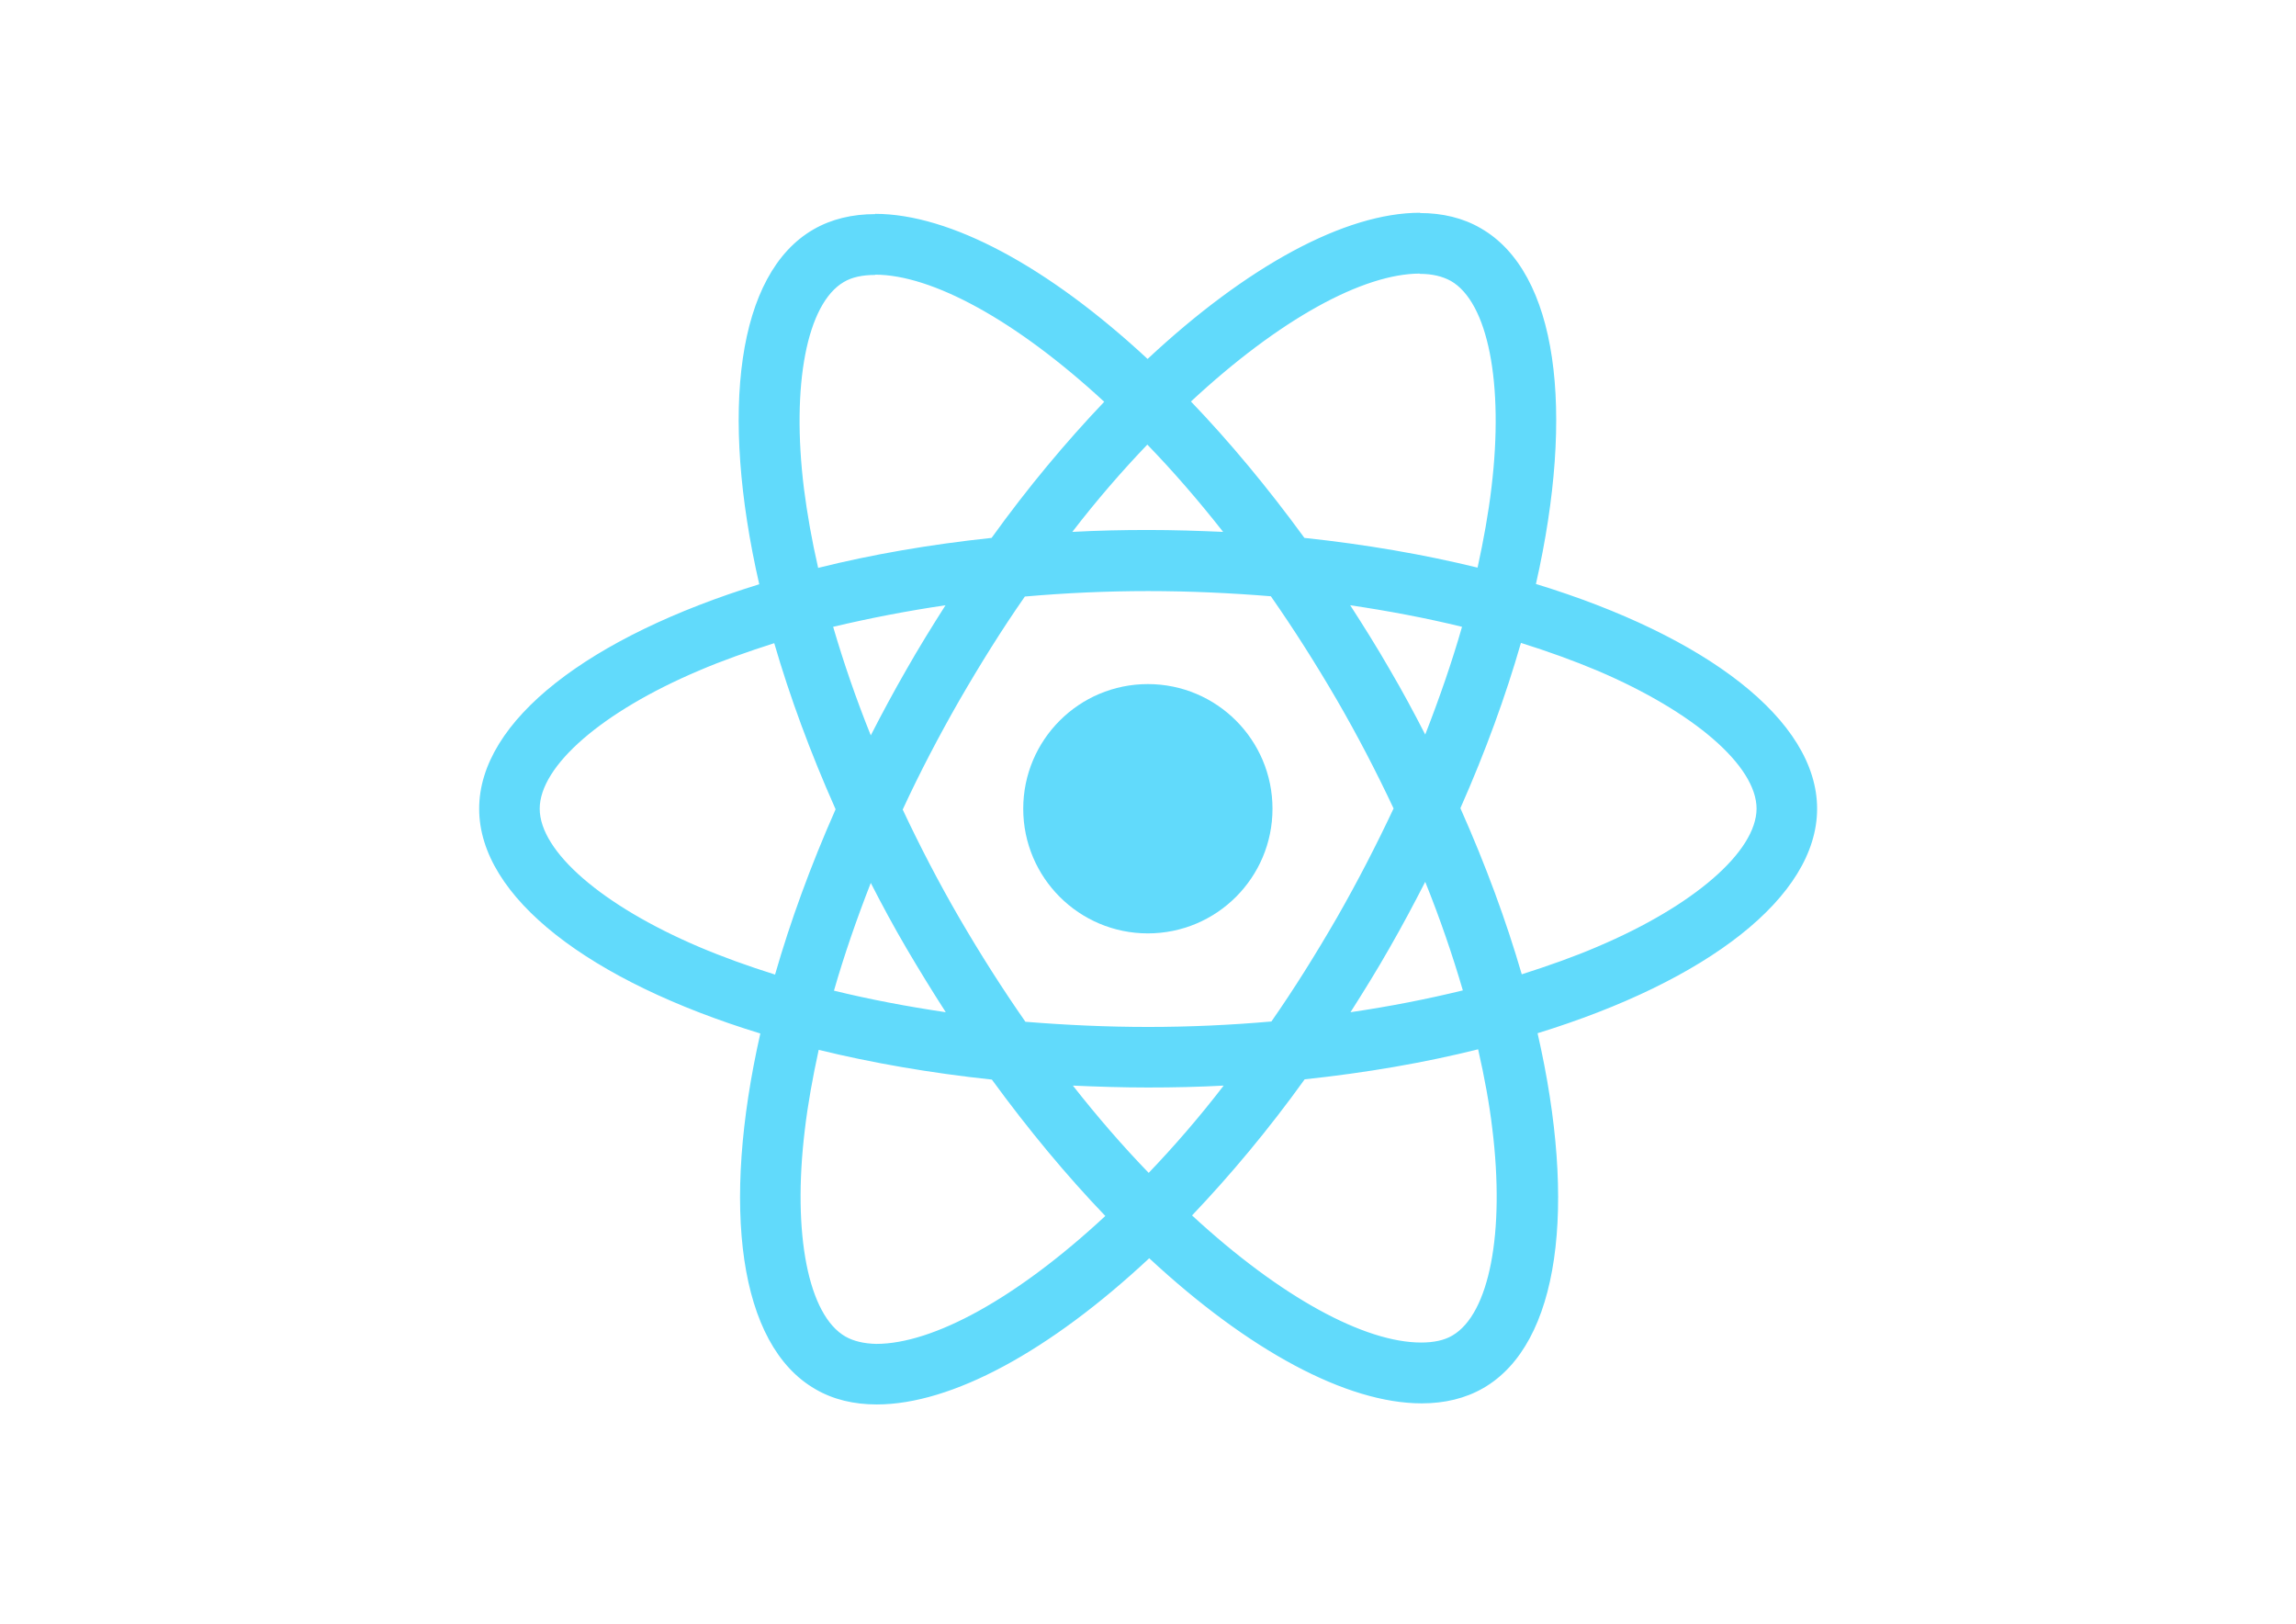
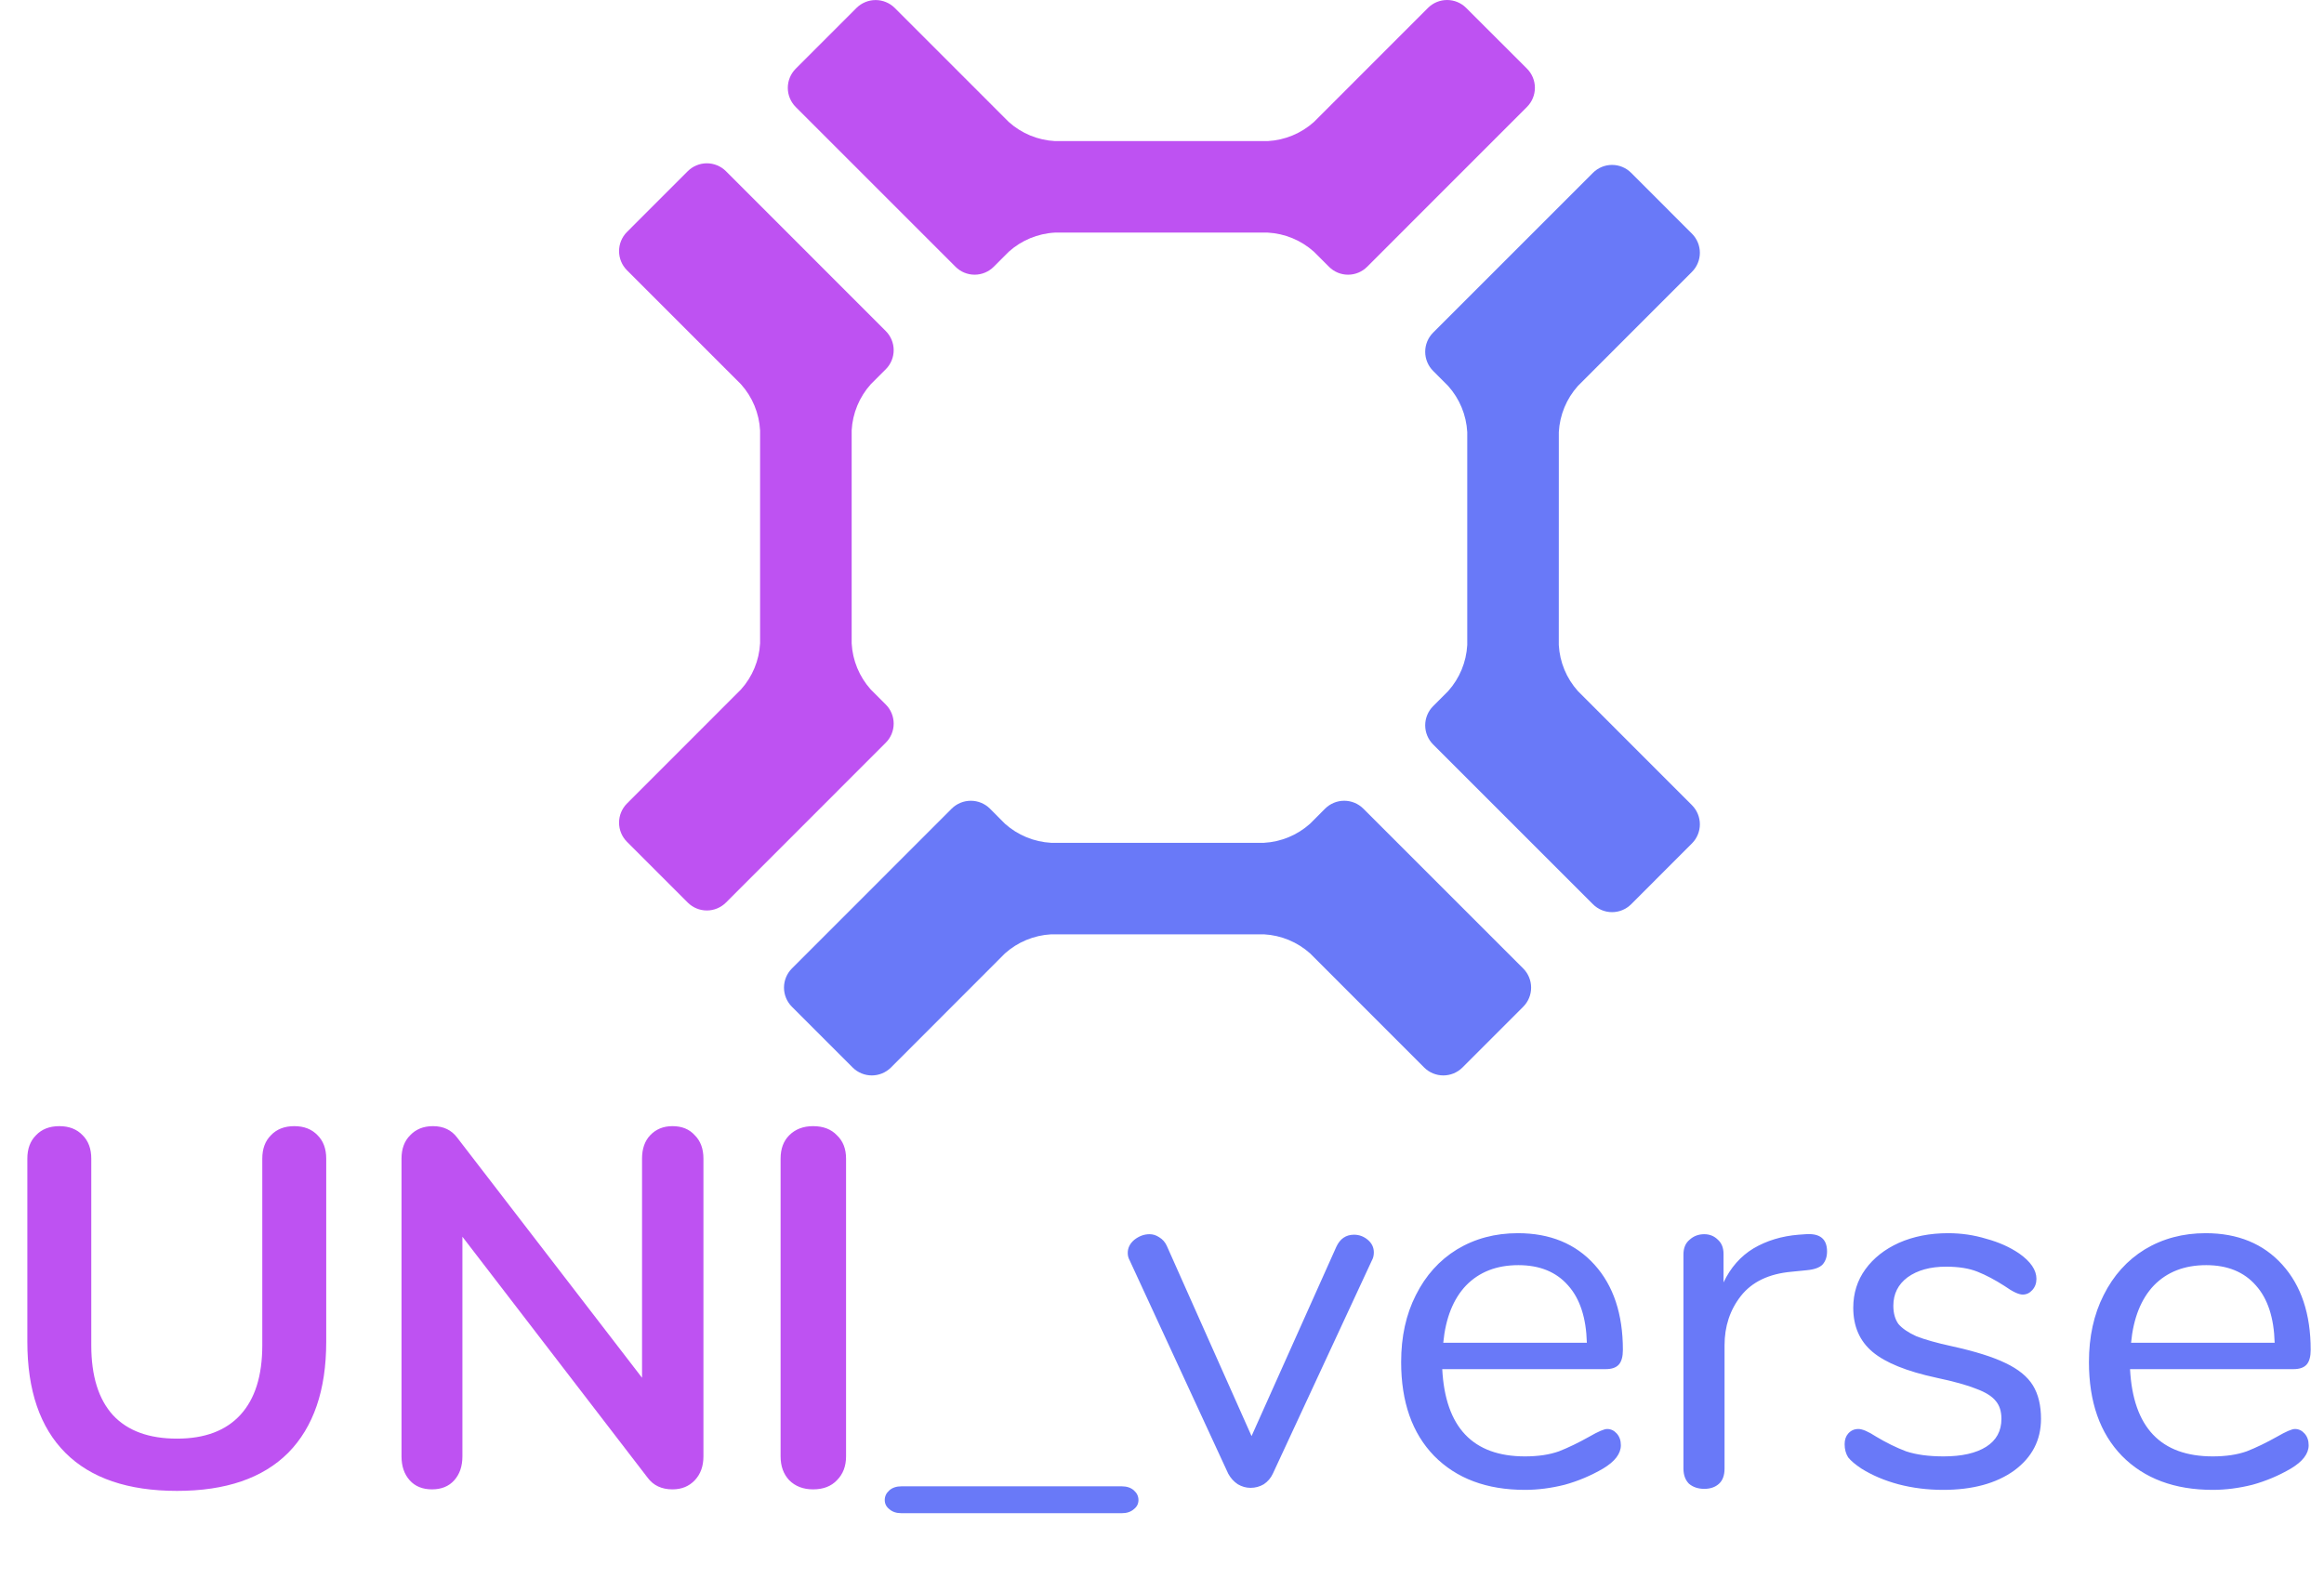
- <svg xmlns="http://www.w3.org/2000/svg" viewBox="0 0 841.9 595.3">
-   <g fill="#61DAFB">
-     <path d="M666.3 296.5c0-32.5-40.7-63.3-103.1-82.4 14.4-63.6 8-114.2-20.2-130.4-6.5-3.8-14.1-5.6-22.4-5.6v22.3c4.6 0 8.3.9 11.4 2.6 13.6 7.8 19.5 37.5 14.9 75.7-1.1 9.4-2.9 19.3-5.1 29.4-19.6-4.8-41-8.5-63.5-10.9-13.5-18.5-27.5-35.3-41.6-50 32.6-30.3 63.2-46.9 84-46.9V78c-27.5 0-63.5 19.6-99.9 53.6-36.4-33.8-72.4-53.2-99.9-53.2v22.3c20.7 0 51.4 16.5 84 46.6-14 14.7-28 31.4-41.3 49.9-22.6 2.4-44 6.1-63.6 11-2.3-10-4-19.7-5.2-29-4.7-38.2 1.1-67.9 14.6-75.8 3-1.8 6.9-2.6 11.5-2.6V78.5c-8.4 0-16 1.8-22.6 5.6-28.1 16.2-34.4 66.7-19.9 130.1-62.2 19.2-102.7 49.9-102.7 82.3 0 32.5 40.7 63.3 103.1 82.4-14.4 63.6-8 114.2 20.2 130.4 6.5 3.8 14.1 5.6 22.5 5.6 27.5 0 63.5-19.6 99.9-53.6 36.4 33.8 72.4 53.2 99.9 53.2 8.4 0 16-1.8 22.6-5.6 28.1-16.2 34.4-66.7 19.9-130.1 62-19.1 102.5-49.9 102.5-82.3zm-130.2-66.7c-3.7 12.9-8.3 26.2-13.5 39.5-4.1-8-8.4-16-13.1-24-4.6-8-9.5-15.8-14.4-23.4 14.2 2.1 27.9 4.7 41 7.9zm-45.8 106.5c-7.8 13.5-15.8 26.3-24.1 38.2-14.9 1.3-30 2-45.2 2-15.1 0-30.2-.7-45-1.9-8.3-11.9-16.4-24.6-24.2-38-7.6-13.1-14.5-26.4-20.8-39.8 6.2-13.4 13.2-26.8 20.7-39.9 7.8-13.5 15.8-26.3 24.1-38.2 14.9-1.3 30-2 45.2-2 15.1 0 30.2.7 45 1.9 8.3 11.9 16.4 24.6 24.2 38 7.6 13.1 14.5 26.4 20.8 39.8-6.3 13.4-13.2 26.8-20.7 39.9zm32.3-13c5.4 13.4 10 26.8 13.8 39.8-13.1 3.2-26.9 5.9-41.2 8 4.9-7.7 9.8-15.6 14.4-23.7 4.6-8 8.9-16.1 13-24.1zM421.2 430c-9.3-9.6-18.6-20.3-27.8-32 9 .4 18.2.7 27.5.7 9.4 0 18.7-.2 27.8-.7-9 11.7-18.3 22.4-27.5 32zm-74.4-58.9c-14.2-2.1-27.9-4.7-41-7.9 3.7-12.9 8.3-26.2 13.5-39.5 4.1 8 8.4 16 13.1 24 4.7 8 9.5 15.8 14.4 23.4zM420.7 163c9.3 9.6 18.6 20.3 27.8 32-9-.4-18.2-.7-27.5-.7-9.4 0-18.7.2-27.8.7 9-11.7 18.3-22.4 27.5-32zm-74 58.9c-4.9 7.7-9.8 15.6-14.4 23.7-4.6 8-8.9 16-13 24-5.4-13.4-10-26.8-13.8-39.8 13.1-3.1 26.9-5.8 41.2-7.9zm-90.5 125.2c-35.4-15.1-58.3-34.9-58.3-50.6 0-15.7 22.9-35.6 58.3-50.6 8.6-3.7 18-7 27.7-10.1 5.7 19.6 13.2 40 22.5 60.9-9.2 20.8-16.6 41.1-22.2 60.6-9.9-3.1-19.3-6.5-28-10.2zM310 490c-13.6-7.8-19.5-37.5-14.9-75.7 1.1-9.4 2.9-19.3 5.1-29.4 19.6 4.8 41 8.5 63.5 10.9 13.5 18.5 27.5 35.3 41.6 50-32.6 30.3-63.2 46.9-84 46.9-4.5-.1-8.3-1-11.3-2.7zm237.2-76.2c4.7 38.2-1.1 67.9-14.6 75.8-3 1.8-6.9 2.6-11.5 2.6-20.7 0-51.4-16.5-84-46.6 14-14.7 28-31.4 41.3-49.9 22.6-2.4 44-6.1 63.6-11 2.3 10.1 4.1 19.8 5.2 29.1zm38.5-66.7c-8.6 3.7-18 7-27.7 10.1-5.7-19.6-13.2-40-22.5-60.9 9.2-20.8 16.6-41.1 22.2-60.6 9.9 3.1 19.3 6.5 28.1 10.2 35.4 15.1 58.3 34.9 58.3 50.6-.1 15.7-23 35.6-58.4 50.6zM320.8 78.4z" />
-     <circle cx="420.9" cy="296.5" r="45.7" />
-     <path d="M520.5 78.1z" />
-   </g>
+ <svg xmlns="http://www.w3.org/2000/svg" width="458" height="311" viewBox="0 0 458 311" fill="none">
+   <path d="M171.597 135.915C169.348 133.402 168.023 130.198 167.841 126.831V84.844C168.023 81.476 169.348 78.272 171.597 75.759L174.567 72.788C175.563 71.79 176.122 70.437 176.122 69.027C176.122 67.616 175.563 66.263 174.567 65.265L143.063 33.745C142.064 32.75 140.711 32.191 139.301 32.191C137.891 32.191 136.539 32.75 135.54 33.745L123.548 45.742C122.556 46.743 122 48.094 122 49.503C122 50.912 122.556 52.264 123.548 53.265L146.033 75.758C148.285 78.268 149.612 81.474 149.792 84.843V126.83C149.613 130.197 148.286 133.4 146.033 135.908L123.548 158.41C122.556 159.411 122 160.763 122 162.171C122 163.58 122.556 164.932 123.548 165.933L135.54 177.929C136.539 178.924 137.891 179.483 139.301 179.483C140.711 179.483 142.063 178.924 143.063 177.929L174.567 146.407C175.563 145.408 176.122 144.056 176.122 142.646C176.122 141.235 175.563 139.883 174.567 138.885L171.597 135.915Z" fill="#BE52F2" />
+   <path d="M258.176 162.383C255.665 164.632 252.463 165.959 249.097 166.145H207.137C203.769 165.959 200.564 164.633 198.05 162.383L195.087 159.404C194.084 158.412 192.732 157.856 191.322 157.856C189.912 157.856 188.56 158.412 187.557 159.404L156.057 190.924C155.062 191.925 154.504 193.279 154.504 194.69C154.504 196.101 155.062 197.455 156.057 198.455L168.049 210.452C169.05 211.444 170.402 212 171.811 212C173.221 212 174.573 211.444 175.574 210.452L198.054 187.947C200.567 185.699 203.771 184.373 207.138 184.187H249.11C252.476 184.372 255.678 185.698 258.189 187.947L280.679 210.452C281.68 211.444 283.031 212 284.44 212C285.848 212 287.2 211.444 288.2 210.452L300.192 198.455C301.187 197.455 301.745 196.101 301.745 194.69C301.745 193.279 301.187 191.925 300.192 190.924L268.669 159.402C267.669 158.41 266.318 157.854 264.91 157.854C263.502 157.854 262.15 158.41 261.15 159.402L258.176 162.383Z" fill="#6979F8" />
+   <path d="M285.39 76.083C287.644 78.598 288.973 81.808 289.156 85.18V127.152C288.972 130.523 287.643 133.73 285.39 136.242L282.419 139.22C281.426 140.22 280.869 141.572 280.869 142.982C280.869 144.391 281.426 145.743 282.419 146.743L313.932 178.259C314.931 179.254 316.284 179.812 317.693 179.812C319.103 179.812 320.455 179.254 321.454 178.259L333.446 166.256C334.441 165.257 335 163.904 335 162.494C335 161.084 334.441 159.731 333.446 158.732L310.966 136.238C308.712 133.726 307.382 130.519 307.198 127.148L307.204 85.177C307.385 81.804 308.712 78.594 310.966 76.079L333.446 53.586C334.441 52.589 335 51.237 335 49.828C335 48.419 334.441 47.068 333.446 46.071L321.454 34.067C320.96 33.573 320.374 33.181 319.729 32.914C319.083 32.647 318.392 32.509 317.693 32.509C316.995 32.509 316.303 32.647 315.658 32.914C315.012 33.181 314.426 33.573 313.932 34.067L282.419 65.582C281.426 66.582 280.869 67.934 280.869 69.344C280.869 70.754 281.426 72.106 282.419 73.106L285.39 76.083Z" fill="#6979F8" />
+   <path d="M198.81 49.616C201.32 47.364 204.524 46.036 207.891 45.854H249.854C253.22 46.04 256.422 47.367 258.934 49.616L261.911 52.593C262.404 53.087 262.99 53.479 263.635 53.746C264.28 54.014 264.971 54.151 265.669 54.151C266.367 54.151 267.059 54.014 267.703 53.746C268.348 53.479 268.934 53.087 269.428 52.593L300.936 21.071C301.93 20.07 302.488 18.717 302.488 17.306C302.488 15.895 301.93 14.541 300.936 13.54L288.944 1.558C287.946 0.56 286.593 0 285.182 0C283.771 0 282.418 0.56 281.42 1.558L258.935 24.051C256.423 26.301 253.221 27.628 249.855 27.813H207.891C204.524 27.631 201.32 26.303 198.81 24.051L176.324 1.558C175.323 0.566 173.971 0.01 172.562 0.01C171.154 0.01 169.802 0.566 168.8 1.558L156.808 13.554C155.814 14.555 155.256 15.909 155.256 17.319C155.256 18.73 155.814 20.084 156.808 21.084L188.31 52.592C189.308 53.59 190.661 54.15 192.072 54.15C193.482 54.15 194.836 53.59 195.834 52.592L198.81 49.616Z" fill="#BE52F2" />
+   <path d="M34.889 293.9C25.223 293.9 17.89 291.4 12.889 286.4C7.889 281.4 5.389 274.1 5.389 264.5V228.4C5.389 226.467 5.956 224.933 7.089 223.8C8.223 222.6 9.756 222 11.69 222C13.623 222 15.156 222.6 16.29 223.8C17.423 224.933 17.989 226.467 17.989 228.4V265.2C17.989 271.267 19.423 275.867 22.29 279C25.156 282.067 29.356 283.6 34.889 283.6C40.356 283.6 44.523 282.033 47.389 278.9C50.256 275.767 51.69 271.2 51.69 265.2V228.4C51.69 226.467 52.256 224.933 53.389 223.8C54.523 222.6 56.056 222 57.989 222C59.923 222 61.456 222.6 62.59 223.8C63.723 224.933 64.29 226.467 64.29 228.4V264.5C64.29 274.033 61.789 281.333 56.789 286.4C51.789 291.4 44.489 293.9 34.889 293.9ZM132.529 222C134.396 222 135.863 222.6 136.929 223.8C138.063 224.933 138.629 226.467 138.629 228.4V287.1C138.629 289.033 138.063 290.6 136.929 291.8C135.796 293 134.329 293.6 132.529 293.6C130.396 293.6 128.763 292.833 127.629 291.3L91.129 243.8V287.1C91.129 289.033 90.596 290.6 89.529 291.8C88.463 293 86.996 293.6 85.129 293.6C83.263 293.6 81.796 293 80.729 291.8C79.663 290.6 79.129 289.033 79.129 287.1V228.4C79.129 226.467 79.696 224.933 80.829 223.8C81.963 222.6 83.463 222 85.329 222C87.396 222 88.996 222.767 90.129 224.3L126.529 271.6V228.4C126.529 226.467 127.063 224.933 128.129 223.8C129.263 222.6 130.729 222 132.529 222ZM160.236 293.6C158.303 293.6 156.736 293 155.536 291.8C154.403 290.6 153.836 289.033 153.836 287.1V228.4C153.836 226.467 154.403 224.933 155.536 223.8C156.736 222.6 158.303 222 160.236 222C162.236 222 163.803 222.6 164.936 223.8C166.136 224.933 166.736 226.467 166.736 228.4V287.1C166.736 289.033 166.136 290.6 164.936 291.8C163.803 293 162.236 293.6 160.236 293.6Z" fill="#BE52F2" />
+   <path d="M177.661 298.3C176.661 298.3 175.861 298.033 175.261 297.5C174.661 297.033 174.361 296.433 174.361 295.7C174.361 294.967 174.661 294.333 175.261 293.8C175.861 293.267 176.661 293 177.661 293H221.061C222.061 293 222.861 293.267 223.461 293.8C224.061 294.333 224.361 294.967 224.361 295.7C224.361 296.433 224.061 297.033 223.461 297.5C222.861 298.033 222.061 298.3 221.061 298.3H177.661ZM263.348 245.8C264.081 244.2 265.248 243.4 266.848 243.4C267.848 243.4 268.748 243.733 269.548 244.4C270.348 245.067 270.748 245.9 270.748 246.9C270.748 247.5 270.615 248.033 270.348 248.5L250.848 290.5C250.448 291.367 249.848 292.067 249.048 292.6C248.248 293.067 247.381 293.3 246.448 293.3C245.581 293.3 244.748 293.067 243.948 292.6C243.148 292.067 242.515 291.367 242.048 290.5L222.648 248.5C222.381 248.033 222.248 247.533 222.248 247C222.248 246 222.681 245.133 223.548 244.4C224.481 243.667 225.481 243.3 226.548 243.3C227.215 243.3 227.848 243.5 228.448 243.9C229.115 244.3 229.615 244.867 229.948 245.6L246.648 283.1L263.348 245.8ZM316.729 281.7C317.463 281.7 318.096 282 318.629 282.6C319.163 283.2 319.429 283.967 319.429 284.9C319.429 286.567 318.263 288.1 315.929 289.5C313.529 290.9 310.996 291.967 308.329 292.7C305.663 293.367 303.063 293.7 300.529 293.7C292.996 293.7 287.029 291.467 282.629 287C278.296 282.533 276.129 276.367 276.129 268.5C276.129 263.5 277.096 259.1 279.029 255.3C280.963 251.433 283.663 248.433 287.129 246.3C290.663 244.167 294.663 243.1 299.129 243.1C305.463 243.1 310.496 245.167 314.229 249.3C317.963 253.433 319.829 259.033 319.829 266.1C319.829 267.433 319.563 268.4 319.029 269C318.496 269.6 317.629 269.9 316.429 269.9H284.229C284.829 281.367 290.263 287.1 300.529 287.1C303.129 287.1 305.363 286.767 307.229 286.1C309.096 285.367 311.096 284.4 313.229 283.2C314.963 282.2 316.129 281.7 316.729 281.7ZM299.229 249.4C294.963 249.4 291.529 250.733 288.929 253.4C286.396 256.067 284.896 259.833 284.429 264.7H312.729C312.596 259.767 311.363 256 309.029 253.4C306.696 250.733 303.429 249.4 299.229 249.4ZM355.864 243.3C358.664 243.1 360.064 244.233 360.064 246.7C360.064 247.767 359.764 248.633 359.164 249.3C358.564 249.9 357.53 250.267 356.064 250.4L353.064 250.7C348.597 251.1 345.264 252.7 343.064 255.5C340.93 258.233 339.864 261.467 339.864 265.2V289.5C339.864 290.833 339.497 291.833 338.764 292.5C338.03 293.167 337.064 293.5 335.864 293.5C334.664 293.5 333.664 293.167 332.864 292.5C332.13 291.767 331.764 290.767 331.764 289.5V247.3C331.764 246.033 332.164 245.067 332.964 244.4C333.764 243.667 334.73 243.3 335.864 243.3C336.93 243.3 337.83 243.667 338.564 244.4C339.297 245.067 339.664 246 339.664 247.2V252.8C341.064 249.867 343.03 247.633 345.564 246.1C348.164 244.567 351.13 243.667 354.464 243.4L355.864 243.3ZM382.929 293.7C379.863 293.7 376.929 293.333 374.129 292.6C371.396 291.867 368.963 290.833 366.829 289.5C365.629 288.7 364.763 287.967 364.229 287.3C363.763 286.567 363.529 285.7 363.529 284.7C363.529 283.833 363.763 283.133 364.229 282.6C364.763 282 365.429 281.7 366.229 281.7C367.029 281.7 368.196 282.2 369.729 283.2C371.729 284.4 373.696 285.367 375.629 286.1C377.629 286.767 380.096 287.1 383.029 287.1C386.629 287.1 389.429 286.467 391.429 285.2C393.429 283.933 394.429 282.1 394.429 279.7C394.429 278.233 394.063 277.067 393.329 276.2C392.596 275.267 391.329 274.467 389.529 273.8C387.729 273.067 385.096 272.333 381.629 271.6C375.763 270.333 371.563 268.633 369.029 266.5C366.496 264.367 365.229 261.467 365.229 257.8C365.229 254.933 366.029 252.4 367.629 250.2C369.229 248 371.429 246.267 374.229 245C377.096 243.733 380.329 243.1 383.929 243.1C386.529 243.1 389.029 243.467 391.429 244.2C393.896 244.867 396.063 245.833 397.929 247.1C400.196 248.7 401.329 250.367 401.329 252.1C401.329 252.967 401.063 253.7 400.529 254.3C399.996 254.9 399.363 255.2 398.629 255.2C397.829 255.2 396.629 254.633 395.029 253.5C393.163 252.3 391.396 251.367 389.729 250.7C388.063 250.033 385.996 249.7 383.529 249.7C380.396 249.7 377.863 250.4 375.929 251.8C374.063 253.2 373.129 255.067 373.129 257.4C373.129 258.867 373.463 260.067 374.129 261C374.863 261.867 376.029 262.667 377.629 263.4C379.296 264.067 381.663 264.733 384.729 265.4C389.263 266.4 392.763 267.5 395.229 268.7C397.763 269.9 399.563 271.367 400.629 273.1C401.696 274.833 402.229 277.033 402.229 279.7C402.229 283.9 400.463 287.3 396.929 289.9C393.396 292.433 388.729 293.7 382.929 293.7ZM452.276 281.7C453.01 281.7 453.643 282 454.176 282.6C454.71 283.2 454.976 283.967 454.976 284.9C454.976 286.567 453.81 288.1 451.476 289.5C449.076 290.9 446.543 291.967 443.876 292.7C441.21 293.367 438.61 293.7 436.076 293.7C428.543 293.7 422.576 291.467 418.176 287C413.843 282.533 411.676 276.367 411.676 268.5C411.676 263.5 412.643 259.1 414.576 255.3C416.51 251.433 419.21 248.433 422.676 246.3C426.21 244.167 430.21 243.1 434.676 243.1C441.01 243.1 446.043 245.167 449.776 249.3C453.51 253.433 455.376 259.033 455.376 266.1C455.376 267.433 455.11 268.4 454.576 269C454.043 269.6 453.176 269.9 451.976 269.9H419.776C420.376 281.367 425.81 287.1 436.076 287.1C438.676 287.1 440.91 286.767 442.776 286.1C444.643 285.367 446.643 284.4 448.776 283.2C450.51 282.2 451.676 281.7 452.276 281.7ZM434.776 249.4C430.51 249.4 427.076 250.733 424.476 253.4C421.943 256.067 420.443 259.833 419.976 264.7H448.276C448.143 259.767 446.91 256 444.576 253.4C442.243 250.733 438.976 249.4 434.776 249.4Z" fill="#6979F8" />
</svg>
